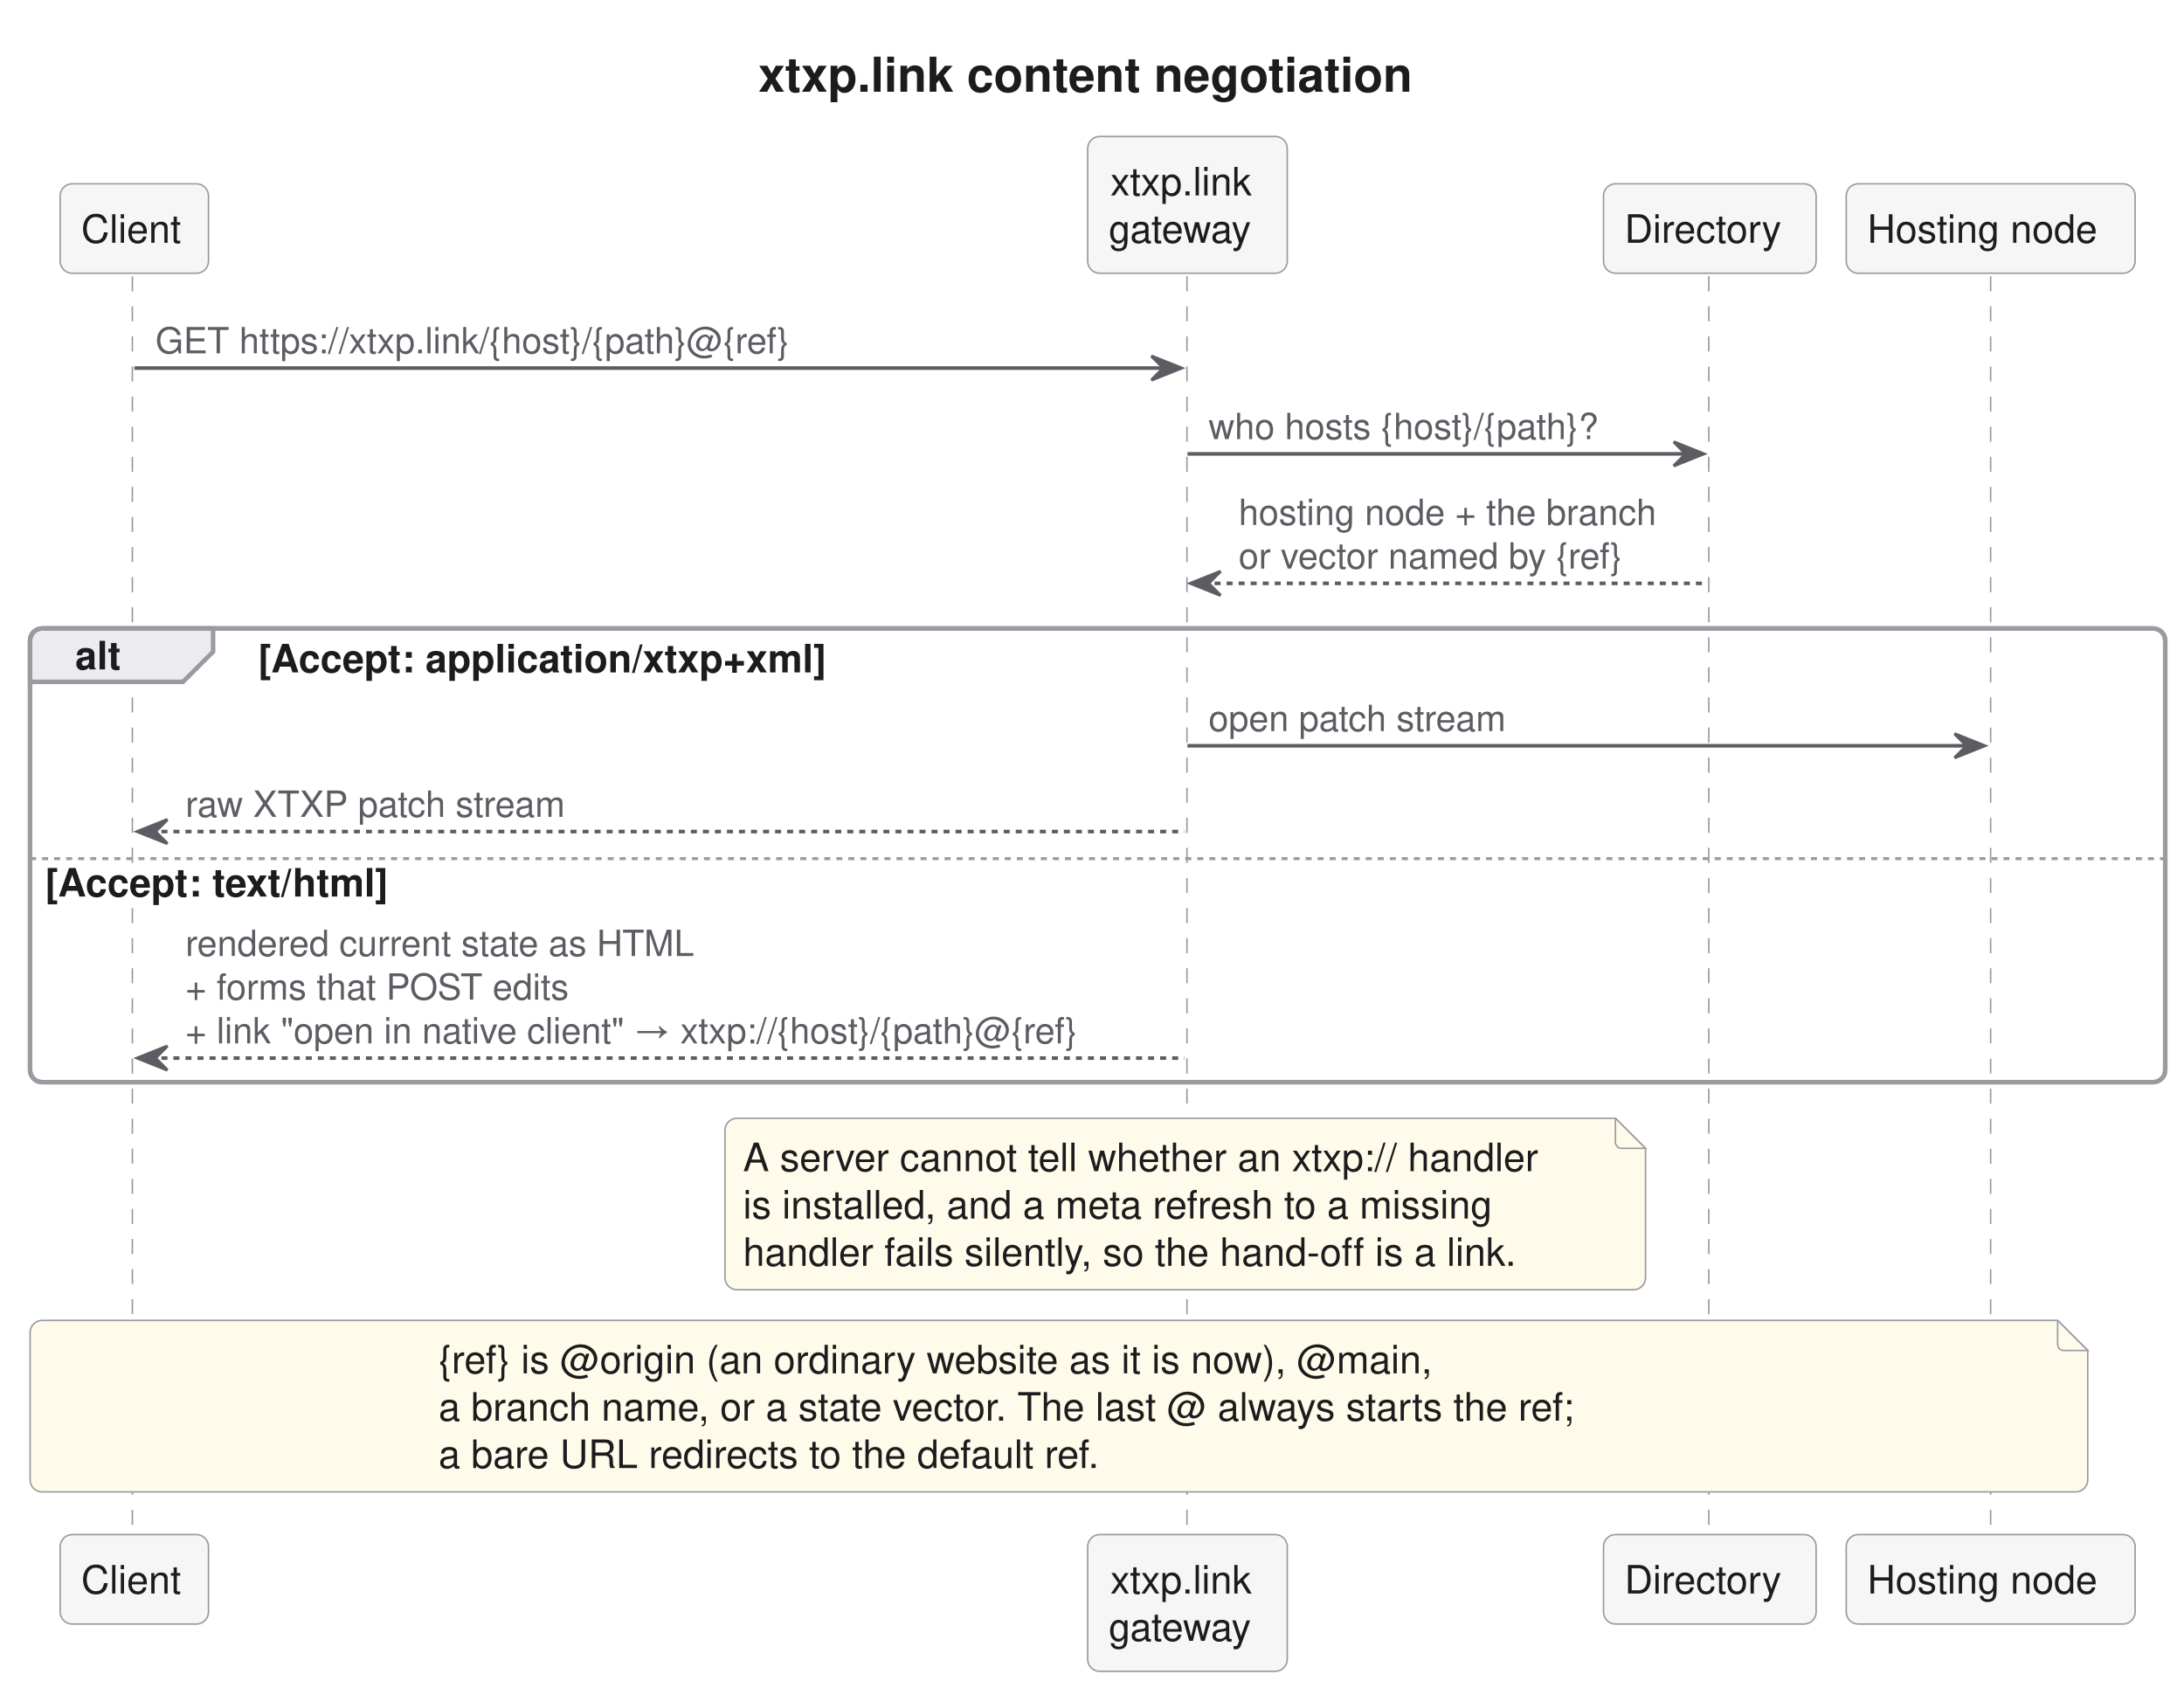
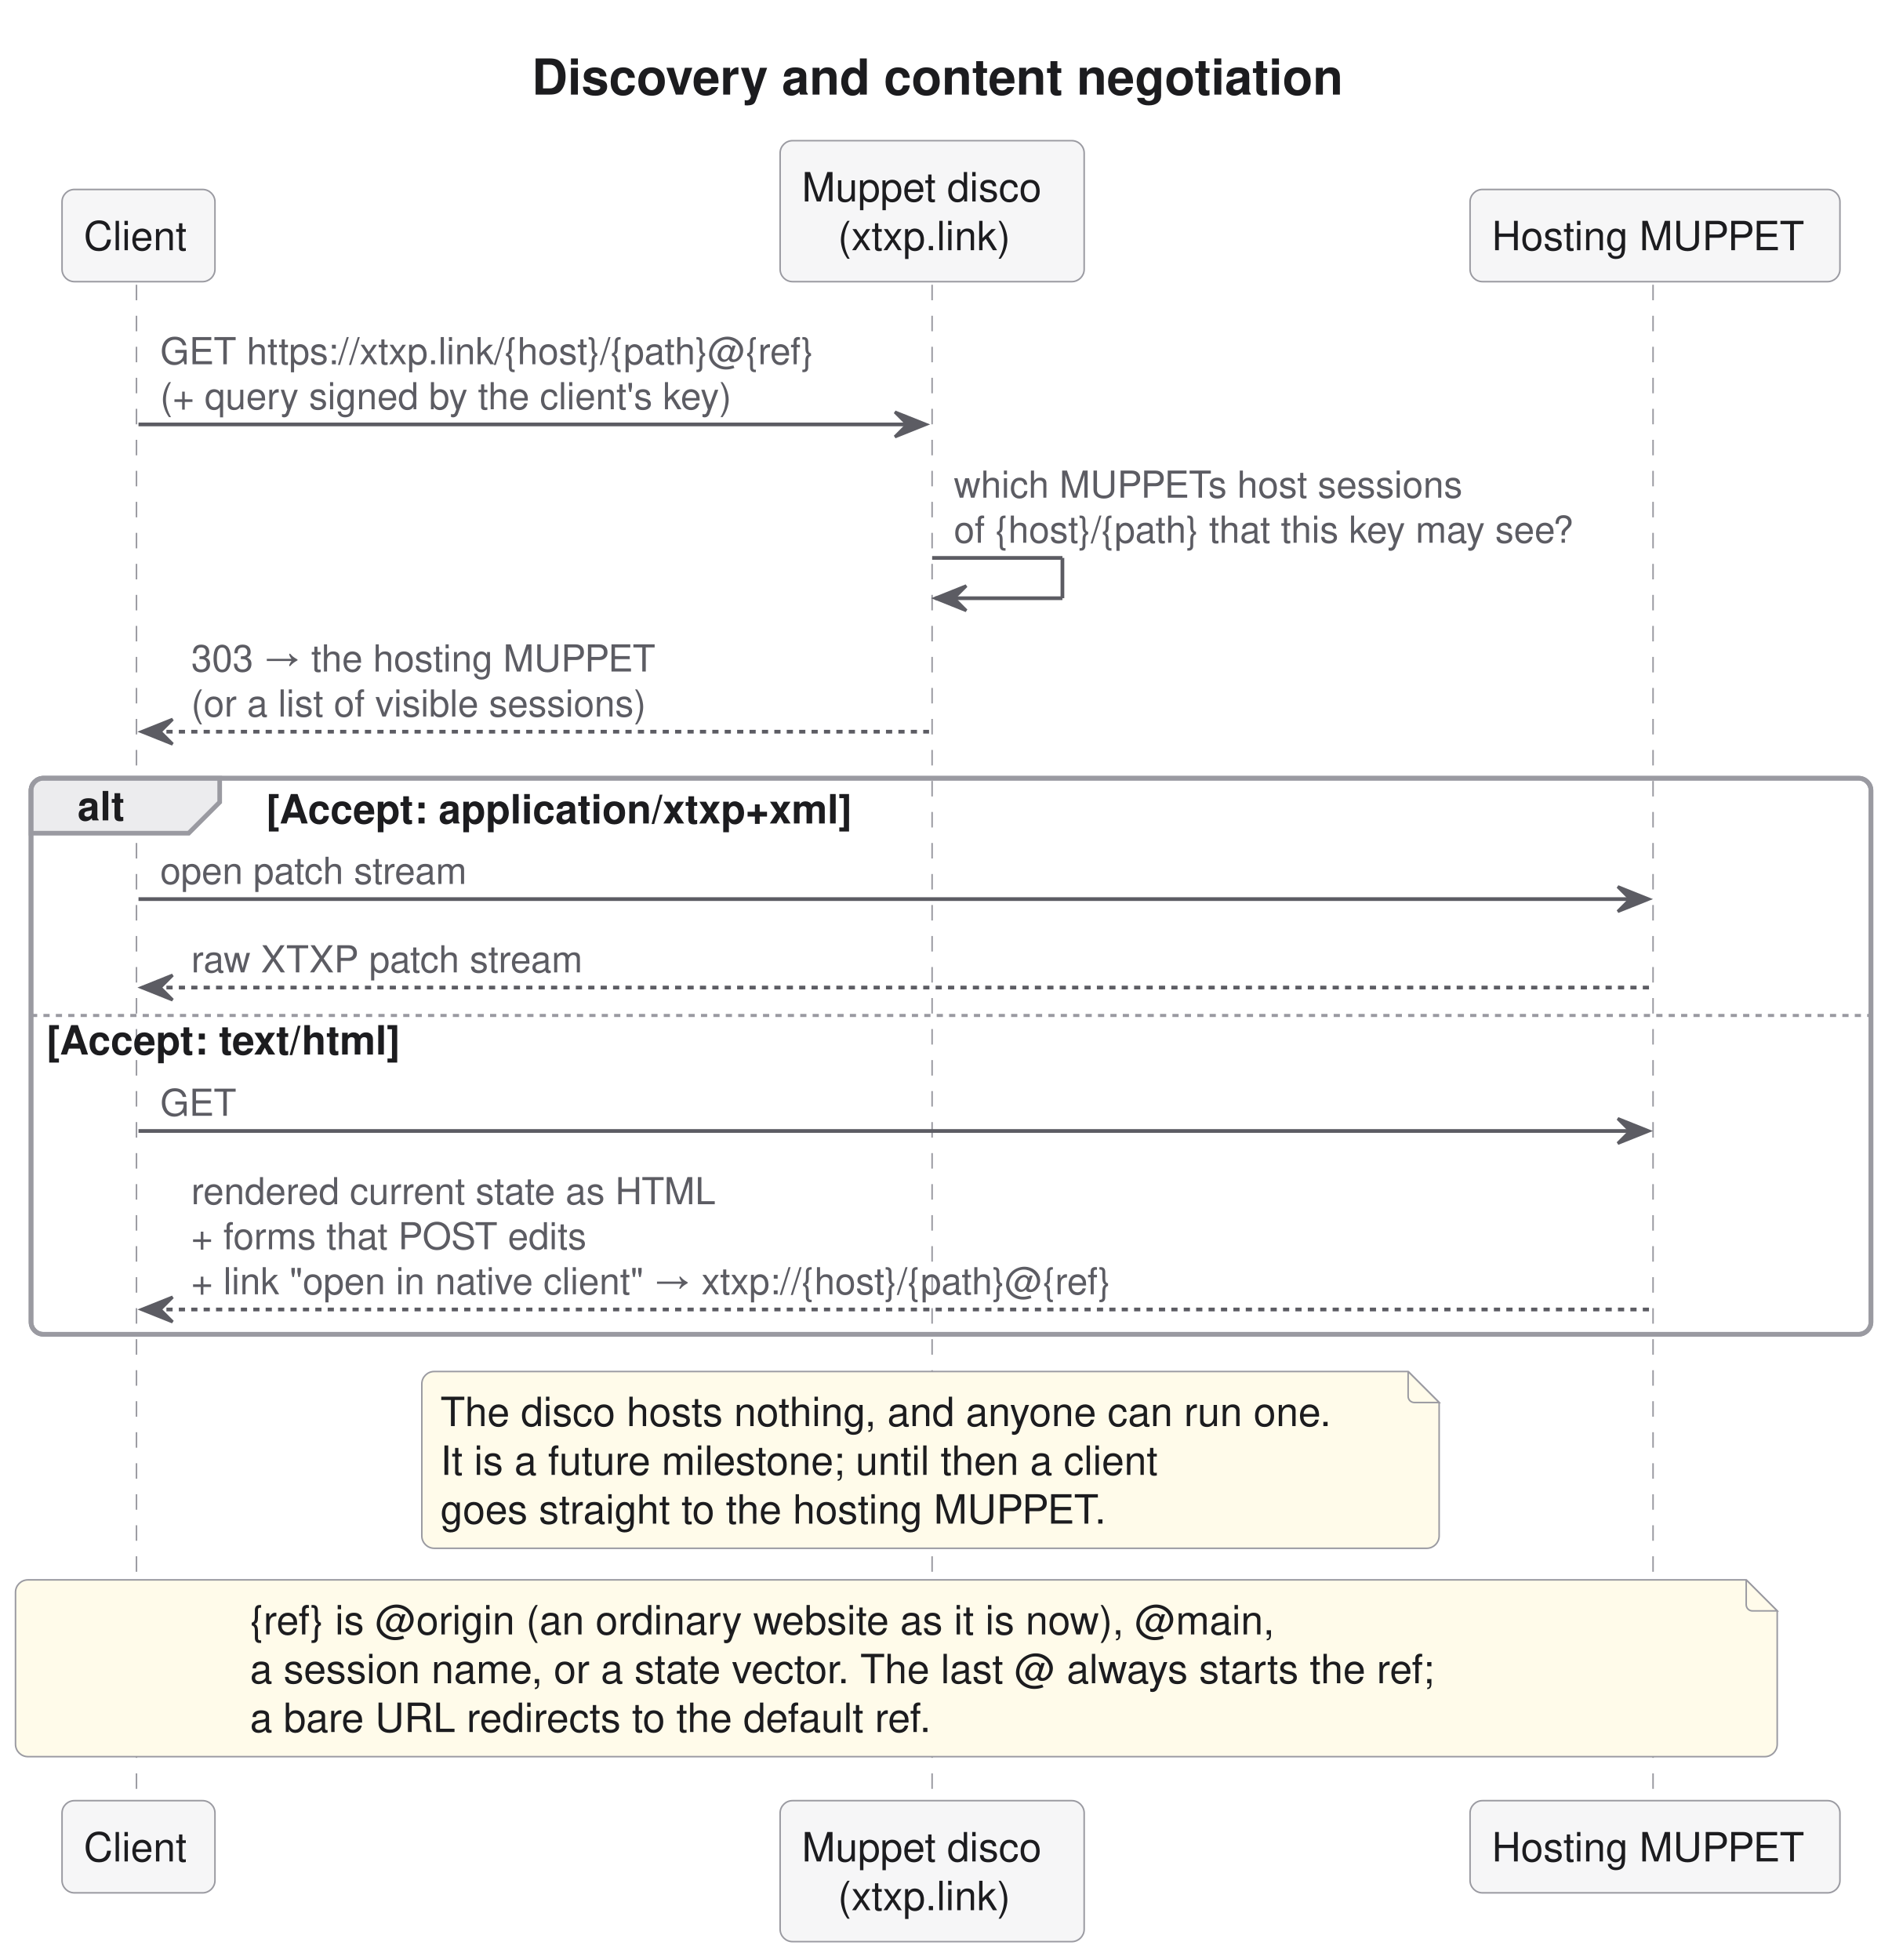
- <svg xmlns="http://www.w3.org/2000/svg" contentStyleType="text/css" data-diagram-type="SEQUENCE" height="561px" preserveAspectRatio="none" style="width:726px;height:561px;" version="1.1" viewBox="0 0 726 561" width="726px" zoomAndPan="magnify">
+ <svg xmlns="http://www.w3.org/2000/svg" contentStyleType="text/css" data-diagram-type="SEQUENCE" height="632px" preserveAspectRatio="none" style="width:610px;height:632px;" version="1.1" viewBox="0 0 610 632" width="610px" zoomAndPan="magnify">
  <defs />
  <g>
-     <text fill="#1C1C1F" font-family="Helvetica" font-size="16" font-weight="bold" lengthAdjust="spacing" textLength="224.609" x="252.074" y="30.5">xtxp.link content negotiation</text>
-     <rect fill="none" height="150.786" rx="4" ry="4" style="stroke:#9A9AA1;stroke-width:1.5;" width="709.758" x="10" y="208.897" />
+     <text fill="#1C1C1F" font-family="Helvetica" font-size="16" font-weight="bold" lengthAdjust="spacing" textLength="269.32" x="171.452" y="30.5">Discovery and content negotiation</text>
+     <rect fill="none" height="179.306" rx="4" ry="4" style="stroke:#9A9AA1;stroke-width:1.5;" width="593.225" x="10" y="250.935" />
    <g>
-       <rect fill="#000000" fill-opacity="0" height="419.241" width="8" x="40.653" y="91.818" />
-       <line style="stroke:#9A9AA1;stroke-width:0.5;stroke-dasharray:5,5;" x1="44" x2="44" y1="91.818" y2="511.06" />
+       <rect fill="#000000" fill-opacity="0" height="489.8" width="8" x="40.653" y="91.818" />
+       <line style="stroke:#9A9AA1;stroke-width:0.5;stroke-dasharray:5,5;" x1="44" x2="44" y1="91.818" y2="581.618" />
    </g>
    <g>
-       <rect fill="#000000" fill-opacity="0" height="419.241" width="8" x="390.739" y="91.818" />
-       <line style="stroke:#9A9AA1;stroke-width:0.5;stroke-dasharray:5,5;" x1="394.564" x2="394.564" y1="91.818" y2="511.06" />
+       <rect fill="#000000" fill-opacity="0" height="489.8" width="8" x="296.538" y="91.818" />
+       <line style="stroke:#9A9AA1;stroke-width:0.5;stroke-dasharray:5,5;" x1="300.522" x2="300.522" y1="91.818" y2="581.618" />
    </g>
    <g>
-       <rect fill="#000000" fill-opacity="0" height="419.241" width="8" x="564.375" y="91.818" />
-       <line style="stroke:#9A9AA1;stroke-width:0.5;stroke-dasharray:5,5;" x1="568.036" x2="568.036" y1="91.818" y2="511.06" />
-     </g>
-     <g>
-       <rect fill="#000000" fill-opacity="0" height="419.241" width="8" x="657.736" y="91.818" />
-       <line style="stroke:#9A9AA1;stroke-width:0.5;stroke-dasharray:5,5;" x1="661.715" x2="661.715" y1="91.818" y2="511.06" />
+       <rect fill="#000000" fill-opacity="0" height="489.8" width="8" x="529.596" y="91.818" />
+       <line style="stroke:#9A9AA1;stroke-width:0.5;stroke-dasharray:5,5;" x1="532.968" x2="532.968" y1="91.818" y2="581.618" />
    </g>
    <g class="participant participant-head" data-participant="c">
      <rect fill="#F6F6F7" height="29.73" rx="4" ry="4" style="stroke:#9A9AA1;stroke-width:0.5;" width="49.306" x="20" y="61.089" />
      <text fill="#1C1C1F" font-family="Helvetica" font-size="13" lengthAdjust="spacing" textLength="35.306" x="27" y="80.683">Client</text>
    </g>
    <g class="participant participant-tail" data-participant="c">
-       <rect fill="#F6F6F7" height="29.73" rx="4" ry="4" style="stroke:#9A9AA1;stroke-width:0.5;" width="49.306" x="20" y="510.06" />
-       <text fill="#1C1C1F" font-family="Helvetica" font-size="13" lengthAdjust="spacing" textLength="35.306" x="27" y="529.653">Client</text>
+       <rect fill="#F6F6F7" height="29.73" rx="4" ry="4" style="stroke:#9A9AA1;stroke-width:0.5;" width="49.306" x="20" y="580.618" />
+       <text fill="#1C1C1F" font-family="Helvetica" font-size="13" lengthAdjust="spacing" textLength="35.306" x="27" y="600.212">Client</text>
    </g>
    <g class="participant participant-head" data-participant="gw">
-       <rect fill="#F6F6F7" height="45.459" rx="4" ry="4" style="stroke:#9A9AA1;stroke-width:0.5;" width="66.349" x="361.564" y="45.359" />
-       <text fill="#1C1C1F" font-family="Helvetica" font-size="13" lengthAdjust="spacing" textLength="51.264" x="369.107" y="64.953">xtxp.link</text>
-       <text fill="#1C1C1F" font-family="Helvetica" font-size="13" lengthAdjust="spacing" textLength="52.349" x="368.564" y="80.683">gateway</text>
+       <rect fill="#F6F6F7" height="45.459" rx="4" ry="4" style="stroke:#9A9AA1;stroke-width:0.5;" width="98.03" x="251.523" y="45.359" />
+       <text fill="#1C1C1F" font-family="Helvetica" font-size="13" lengthAdjust="spacing" textLength="84.03" x="258.522" y="64.953">Muppet disco</text>
+       <text fill="#1C1C1F" font-family="Helvetica" font-size="13" lengthAdjust="spacing" textLength="60.747" x="270.164" y="80.683">(xtxp.link)</text>
    </g>
    <g class="participant participant-tail" data-participant="gw">
-       <rect fill="#F6F6F7" height="45.459" rx="4" ry="4" style="stroke:#9A9AA1;stroke-width:0.5;" width="66.349" x="361.564" y="510.06" />
-       <text fill="#1C1C1F" font-family="Helvetica" font-size="13" lengthAdjust="spacing" textLength="51.264" x="369.107" y="529.653">xtxp.link</text>
-       <text fill="#1C1C1F" font-family="Helvetica" font-size="13" lengthAdjust="spacing" textLength="52.349" x="368.564" y="545.383">gateway</text>
-     </g>
-     <g class="participant participant-head" data-participant="dir">
-       <rect fill="#F6F6F7" height="29.73" rx="4" ry="4" style="stroke:#9A9AA1;stroke-width:0.5;" width="70.678" x="533.036" y="61.089" />
-       <text fill="#1C1C1F" font-family="Helvetica" font-size="13" lengthAdjust="spacing" textLength="56.678" x="540.036" y="80.683">Directory</text>
-     </g>
-     <g class="participant participant-tail" data-participant="dir">
-       <rect fill="#F6F6F7" height="29.73" rx="4" ry="4" style="stroke:#9A9AA1;stroke-width:0.5;" width="70.678" x="533.036" y="510.06" />
-       <text fill="#1C1C1F" font-family="Helvetica" font-size="13" lengthAdjust="spacing" textLength="56.678" x="540.036" y="529.653">Directory</text>
+       <rect fill="#F6F6F7" height="45.459" rx="4" ry="4" style="stroke:#9A9AA1;stroke-width:0.5;" width="98.03" x="251.523" y="580.618" />
+       <text fill="#1C1C1F" font-family="Helvetica" font-size="13" lengthAdjust="spacing" textLength="84.03" x="258.522" y="600.212">Muppet disco</text>
+       <text fill="#1C1C1F" font-family="Helvetica" font-size="13" lengthAdjust="spacing" textLength="60.747" x="270.164" y="615.941">(xtxp.link)</text>
    </g>
    <g class="participant participant-head" data-participant="node">
-       <rect fill="#F6F6F7" height="29.73" rx="4" ry="4" style="stroke:#9A9AA1;stroke-width:0.5;" width="96.043" x="613.715" y="61.089" />
-       <text fill="#1C1C1F" font-family="Helvetica" font-size="13" lengthAdjust="spacing" textLength="82.043" x="620.715" y="80.683">Hosting node</text>
+       <rect fill="#F6F6F7" height="29.73" rx="4" ry="4" style="stroke:#9A9AA1;stroke-width:0.5;" width="119.257" x="473.968" y="61.089" />
+       <text fill="#1C1C1F" font-family="Helvetica" font-size="13" lengthAdjust="spacing" textLength="105.257" x="480.968" y="80.683">Hosting MUPPET</text>
    </g>
    <g class="participant participant-tail" data-participant="node">
-       <rect fill="#F6F6F7" height="29.73" rx="4" ry="4" style="stroke:#9A9AA1;stroke-width:0.5;" width="96.043" x="613.715" y="510.06" />
-       <text fill="#1C1C1F" font-family="Helvetica" font-size="13" lengthAdjust="spacing" textLength="82.043" x="620.715" y="529.653">Hosting node</text>
+       <rect fill="#F6F6F7" height="29.73" rx="4" ry="4" style="stroke:#9A9AA1;stroke-width:0.5;" width="119.257" x="473.968" y="580.618" />
+       <text fill="#1C1C1F" font-family="Helvetica" font-size="13" lengthAdjust="spacing" textLength="105.257" x="480.968" y="600.212">Hosting MUPPET</text>
    </g>
    <g class="message" data-participant-1="c" data-participant-2="gw">
-       <polygon fill="#5C5C63" points="382.739,118.338,392.739,122.338,382.739,126.338,386.739,122.338" style="stroke:#5C5C63;stroke-width:1;" />
-       <line style="stroke:#5C5C63;stroke-width:1.2;" x1="44.653" x2="388.739" y1="122.338" y2="122.338" />
+       <polygon fill="#5C5C63" points="288.538,132.857,298.538,136.857,288.538,140.857,292.538,136.857" style="stroke:#5C5C63;stroke-width:1;" />
+       <line style="stroke:#5C5C63;stroke-width:1.2;" x1="44.653" x2="294.538" y1="136.857" y2="136.857" />
      <text fill="#5C5C63" font-family="Helvetica" font-size="12" lengthAdjust="spacing" textLength="231.885" x="51.653" y="117.443">GET https://xtxp.link/{host}/{path}@{ref}</text>
+       <text fill="#5C5C63" font-family="Helvetica" font-size="12" lengthAdjust="spacing" textLength="200.725" x="51.653" y="131.963">(+ query signed by the client's key)</text>
    </g>
-     <g class="message" data-participant-1="gw" data-participant-2="dir">
-       <polygon fill="#5C5C63" points="556.375,146.857,566.375,150.857,556.375,154.857,560.375,150.857" style="stroke:#5C5C63;stroke-width:1;" />
-       <line style="stroke:#5C5C63;stroke-width:1.2;" x1="394.739" x2="562.375" y1="150.857" y2="150.857" />
-       <text fill="#5C5C63" font-family="Helvetica" font-size="12" lengthAdjust="spacing" textLength="142.324" x="401.739" y="145.963">who hosts {host}/{path}?</text>
-     </g>
-     <g class="message" data-participant-1="dir" data-participant-2="gw">
-       <polygon fill="#5C5C63" points="405.739,189.897,395.739,193.897,405.739,197.897,401.739,193.897" style="stroke:#5C5C63;stroke-width:1;" />
-       <line style="stroke:#5C5C63;stroke-width:1.2;stroke-dasharray:2,2;" x1="399.739" x2="567.375" y1="193.897" y2="193.897" />
-       <text fill="#5C5C63" font-family="Helvetica" font-size="12" lengthAdjust="spacing" textLength="149.637" x="411.739" y="174.482">hosting node + the branch</text>
-       <text fill="#5C5C63" font-family="Helvetica" font-size="12" lengthAdjust="spacing" textLength="140.408" x="411.739" y="189.002">or vector named by {ref}</text>
-     </g>
-     <path d="M14,208.897 L70.831,208.897 L70.831,216.626 L60.831,226.626 L10,226.626 L10,212.897 A4,4 0 0 1 14,208.897" fill="#ECECEE" style="stroke:#9A9AA1;stroke-width:1.5;" />
-     <rect fill="none" height="150.786" rx="4" ry="4" style="stroke:#9A9AA1;stroke-width:1.5;" width="709.758" x="10" y="208.897" />
-     <text fill="#1C1C1F" font-family="Helvetica" font-size="13" font-weight="bold" lengthAdjust="spacing" textLength="15.831" x="25" y="222.49">alt</text>
-     <text fill="#1C1C1F" font-family="Helvetica" font-size="13" font-weight="bold" lengthAdjust="spacing" textLength="198.288" x="85.831" y="223.49">[Accept: application/xtxp+xml]</text>
-     <g class="message" data-participant-1="gw" data-participant-2="node">
-       <polygon fill="#5C5C63" points="649.736,243.875,659.736,247.875,649.736,251.875,653.736,247.875" style="stroke:#5C5C63;stroke-width:1;" />
-       <line style="stroke:#5C5C63;stroke-width:1.2;" x1="394.739" x2="655.736" y1="247.875" y2="247.875" />
-       <text fill="#5C5C63" font-family="Helvetica" font-size="12" lengthAdjust="spacing" textLength="106.365" x="401.739" y="242.981">open patch stream</text>
+     <g class="message" data-participant-1="gw" data-participant-2="gw">
+       <line style="stroke:#5C5C63;stroke-width:1.2;" x1="300.538" x2="342.538" y1="179.897" y2="179.897" />
+       <line style="stroke:#5C5C63;stroke-width:1.2;" x1="342.538" x2="342.538" y1="179.897" y2="192.897" />
+       <line style="stroke:#5C5C63;stroke-width:1.2;" x1="301.538" x2="342.538" y1="192.897" y2="192.897" />
+       <polygon fill="#5C5C63" points="311.538,188.897,301.538,192.897,311.538,196.897,307.538,192.897" style="stroke:#5C5C63;stroke-width:1;" />
+       <text fill="#5C5C63" font-family="Helvetica" font-size="12" lengthAdjust="spacing" textLength="174.363" x="307.538" y="160.482">which MUPPETs host sessions</text>
+       <text fill="#5C5C63" font-family="Helvetica" font-size="12" lengthAdjust="spacing" textLength="219.059" x="307.538" y="175.002">of {host}/{path} that this key may see?</text>
    </g>
    <g class="message" data-participant-1="gw" data-participant-2="c">
-       <polygon fill="#5C5C63" points="55.653,272.394,45.653,276.394,55.653,280.394,51.653,276.394" style="stroke:#5C5C63;stroke-width:1;" />
-       <line style="stroke:#5C5C63;stroke-width:1.2;stroke-dasharray:2,2;" x1="49.653" x2="393.739" y1="276.394" y2="276.394" />
-       <text fill="#5C5C63" font-family="Helvetica" font-size="12" lengthAdjust="spacing" textLength="133.969" x="61.653" y="271.5">raw XTXP patch stream</text>
+       <polygon fill="#5C5C63" points="55.653,231.935,45.653,235.935,55.653,239.935,51.653,235.935" style="stroke:#5C5C63;stroke-width:1;" />
+       <line style="stroke:#5C5C63;stroke-width:1.2;stroke-dasharray:2,2;" x1="49.653" x2="299.538" y1="235.935" y2="235.935" />
+       <text fill="#5C5C63" font-family="Helvetica" font-size="12" lengthAdjust="spacing" textLength="157.324" x="61.653" y="216.522">303 → the hosting MUPPET</text>
+       <text fill="#5C5C63" font-family="Helvetica" font-size="12" lengthAdjust="spacing" textLength="157.453" x="61.653" y="231.041">(or a list of visible sessions)</text>
    </g>
-     <line style="stroke:#9A9AA1;stroke-width:1;stroke-dasharray:2,2;" x1="10" x2="719.758" y1="285.394" y2="285.394" />
-     <text fill="#1C1C1F" font-family="Helvetica" font-size="13" font-weight="bold" lengthAdjust="spacing" textLength="121.018" x="15" y="297.988">[Accept: text/html]</text>
-     <g class="message" data-participant-1="gw" data-participant-2="c">
-       <polygon fill="#5C5C63" points="55.653,347.683,45.653,351.683,55.653,355.683,51.653,351.683" style="stroke:#5C5C63;stroke-width:1;" />
-       <line style="stroke:#5C5C63;stroke-width:1.2;stroke-dasharray:2,2;" x1="49.653" x2="393.739" y1="351.683" y2="351.683" />
-       <text fill="#5C5C63" font-family="Helvetica" font-size="12" lengthAdjust="spacing" textLength="181.588" x="61.653" y="317.749">rendered current state as HTML</text>
-       <text fill="#5C5C63" font-family="Helvetica" font-size="12" lengthAdjust="spacing" textLength="135.92" x="61.653" y="332.269">+ forms that POST edits</text>
-       <text fill="#5C5C63" font-family="Helvetica" font-size="12" lengthAdjust="spacing" textLength="326.086" x="61.653" y="346.788">+ link "open in native client" → xtxp://{host}/{path}@{ref}</text>
+     <path d="M14,250.935 L70.831,250.935 L70.831,258.665 L60.831,268.665 L10,268.665 L10,254.935 A4,4 0 0 1 14,250.935" fill="#ECECEE" style="stroke:#9A9AA1;stroke-width:1.5;" />
+     <rect fill="none" height="179.306" rx="4" ry="4" style="stroke:#9A9AA1;stroke-width:1.5;" width="593.225" x="10" y="250.935" />
+     <text fill="#1C1C1F" font-family="Helvetica" font-size="13" font-weight="bold" lengthAdjust="spacing" textLength="15.831" x="25" y="264.529">alt</text>
+     <text fill="#1C1C1F" font-family="Helvetica" font-size="13" font-weight="bold" lengthAdjust="spacing" textLength="198.288" x="85.831" y="265.529">[Accept: application/xtxp+xml]</text>
+     <g class="message" data-participant-1="c" data-participant-2="node">
+       <polygon fill="#5C5C63" points="521.596,285.914,531.596,289.914,521.596,293.914,525.596,289.914" style="stroke:#5C5C63;stroke-width:1;" />
+       <line style="stroke:#5C5C63;stroke-width:1.2;" x1="44.653" x2="527.596" y1="289.914" y2="289.914" />
+       <text fill="#5C5C63" font-family="Helvetica" font-size="12" lengthAdjust="spacing" textLength="106.365" x="51.653" y="285.019">open patch stream</text>
    </g>
-     <path d="M241,375.683 L241,424.683 A4,4 0 0 0 245,428.683 L543,428.683 A4,4 0 0 0 547,424.683 L547,381.683 L537,371.683 L245,371.683 A4,4 0 0 0 241,375.683" fill="#FFFBEA" style="stroke:#9A9AA1;stroke-width:0.5;" />
-     <path d="M537,371.683 L537,379.683 A2,2 0 0 0 539,381.683 L547,381.683 L537,371.683" fill="#FFFBEA" style="stroke:#9A9AA1;stroke-width:0.5;" />
-     <text fill="#1C1C1F" font-family="Helvetica" font-size="13" lengthAdjust="spacing" textLength="285.01" x="247" y="389.276">A server cannot tell whether an xtxp:// handler</text>
-     <text fill="#1C1C1F" font-family="Helvetica" font-size="13" lengthAdjust="spacing" textLength="265.56" x="247" y="405.006">is installed, and a meta refresh to a missing</text>
-     <text fill="#1C1C1F" font-family="Helvetica" font-size="13" lengthAdjust="spacing" textLength="278.008" x="247" y="420.735">handler fails silently, so the hand-off is a link.</text>
-     <path d="M10,442.871 L10,491.871 A4,4 0 0 0 14,495.871 L690,495.871 A4,4 0 0 0 694,491.871 L694,448.871 L684,438.871 L14,438.871 A4,4 0 0 0 10,442.871" fill="#FFFBEA" style="stroke:#9A9AA1;stroke-width:0.5;" />
-     <path d="M684,438.871 L684,446.871 A2,2 0 0 0 686,448.871 L694,448.871 L684,438.871" fill="#FFFBEA" style="stroke:#9A9AA1;stroke-width:0.5;" />
-     <text fill="#1C1C1F" font-family="Helvetica" font-size="13" lengthAdjust="spacing" textLength="352.847" x="145.786" y="456.465">{ref} is @origin (an ordinary website as it is now), @main,</text>
-     <text fill="#1C1C1F" font-family="Helvetica" font-size="13" lengthAdjust="spacing" textLength="404.187" x="145.786" y="472.194">a branch name, or a state vector. The last @ always starts the ref;</text>
-     <text fill="#1C1C1F" font-family="Helvetica" font-size="13" lengthAdjust="spacing" textLength="235.949" x="145.786" y="487.924">a bare URL redirects to the default ref.</text>
+     <g class="message" data-participant-1="node" data-participant-2="c">
+       <polygon fill="#5C5C63" points="55.653,314.434,45.653,318.434,55.653,322.434,51.653,318.434" style="stroke:#5C5C63;stroke-width:1;" />
+       <line style="stroke:#5C5C63;stroke-width:1.2;stroke-dasharray:2,2;" x1="49.653" x2="532.596" y1="318.434" y2="318.434" />
+       <text fill="#5C5C63" font-family="Helvetica" font-size="12" lengthAdjust="spacing" textLength="133.969" x="61.653" y="313.539">raw XTXP patch stream</text>
+     </g>
+     <line style="stroke:#9A9AA1;stroke-width:1;stroke-dasharray:2,2;" x1="10" x2="603.225" y1="327.434" y2="327.434" />
+     <text fill="#1C1C1F" font-family="Helvetica" font-size="13" font-weight="bold" lengthAdjust="spacing" textLength="121.018" x="15" y="340.027">[Accept: text/html]</text>
+     <g class="message" data-participant-1="c" data-participant-2="node">
+       <polygon fill="#5C5C63" points="521.596,360.683,531.596,364.683,521.596,368.683,525.596,364.683" style="stroke:#5C5C63;stroke-width:1;" />
+       <line style="stroke:#5C5C63;stroke-width:1.2;" x1="44.653" x2="527.596" y1="364.683" y2="364.683" />
+       <text fill="#5C5C63" font-family="Helvetica" font-size="12" lengthAdjust="spacing" textLength="23.912" x="51.653" y="359.788">GET</text>
+     </g>
+     <g class="message" data-participant-1="node" data-participant-2="c">
+       <polygon fill="#5C5C63" points="55.653,418.241,45.653,422.241,55.653,426.241,51.653,422.241" style="stroke:#5C5C63;stroke-width:1;" />
+       <line style="stroke:#5C5C63;stroke-width:1.2;stroke-dasharray:2,2;" x1="49.653" x2="532.596" y1="422.241" y2="422.241" />
+       <text fill="#5C5C63" font-family="Helvetica" font-size="12" lengthAdjust="spacing" textLength="181.588" x="61.653" y="388.308">rendered current state as HTML</text>
+       <text fill="#5C5C63" font-family="Helvetica" font-size="12" lengthAdjust="spacing" textLength="135.92" x="61.653" y="402.827">+ forms that POST edits</text>
+       <text fill="#5C5C63" font-family="Helvetica" font-size="12" lengthAdjust="spacing" textLength="326.086" x="61.653" y="417.347">+ link "open in native client" → xtxp://{host}/{path}@{ref}</text>
+     </g>
+     <path d="M136,446.241 L136,495.241 A4,4 0 0 0 140,499.241 L460,499.241 A4,4 0 0 0 464,495.241 L464,452.241 L454,442.241 L140,442.241 A4,4 0 0 0 136,446.241" fill="#FFFBEA" style="stroke:#9A9AA1;stroke-width:0.5;" />
+     <path d="M454,442.241 L454,450.241 A2,2 0 0 0 456,452.241 L464,452.241 L454,442.241" fill="#FFFBEA" style="stroke:#9A9AA1;stroke-width:0.5;" />
+     <text fill="#1C1C1F" font-family="Helvetica" font-size="13" lengthAdjust="spacing" textLength="307.271" x="142" y="459.835">The disco hosts nothing, and anyone can run one.</text>
+     <text fill="#1C1C1F" font-family="Helvetica" font-size="13" lengthAdjust="spacing" textLength="248.225" x="142" y="475.565">It is a future milestone; until then a client</text>
+     <text fill="#1C1C1F" font-family="Helvetica" font-size="13" lengthAdjust="spacing" textLength="229.798" x="142" y="491.294">goes straight to the hosting MUPPET.</text>
+     <path d="M5,513.43 L5,562.43 A4,4 0 0 0 9,566.43 L569,566.43 A4,4 0 0 0 573,562.43 L573,519.43 L563,509.43 L9,509.43 A4,4 0 0 0 5,513.43" fill="#FFFBEA" style="stroke:#9A9AA1;stroke-width:0.5;" />
+     <path d="M563,509.43 L563,517.43 A2,2 0 0 0 565,519.43 L573,519.43 L563,509.43" fill="#FFFBEA" style="stroke:#9A9AA1;stroke-width:0.5;" />
+     <text fill="#1C1C1F" font-family="Helvetica" font-size="13" lengthAdjust="spacing" textLength="352.847" x="80.599" y="527.023">{ref} is @origin (an ordinary website as it is now), @main,</text>
+     <text fill="#1C1C1F" font-family="Helvetica" font-size="13" lengthAdjust="spacing" textLength="408.027" x="80.599" y="542.753">a session name, or a state vector. The last @ always starts the ref;</text>
+     <text fill="#1C1C1F" font-family="Helvetica" font-size="13" lengthAdjust="spacing" textLength="235.949" x="80.599" y="558.482">a bare URL redirects to the default ref.</text>
  </g>
</svg>
